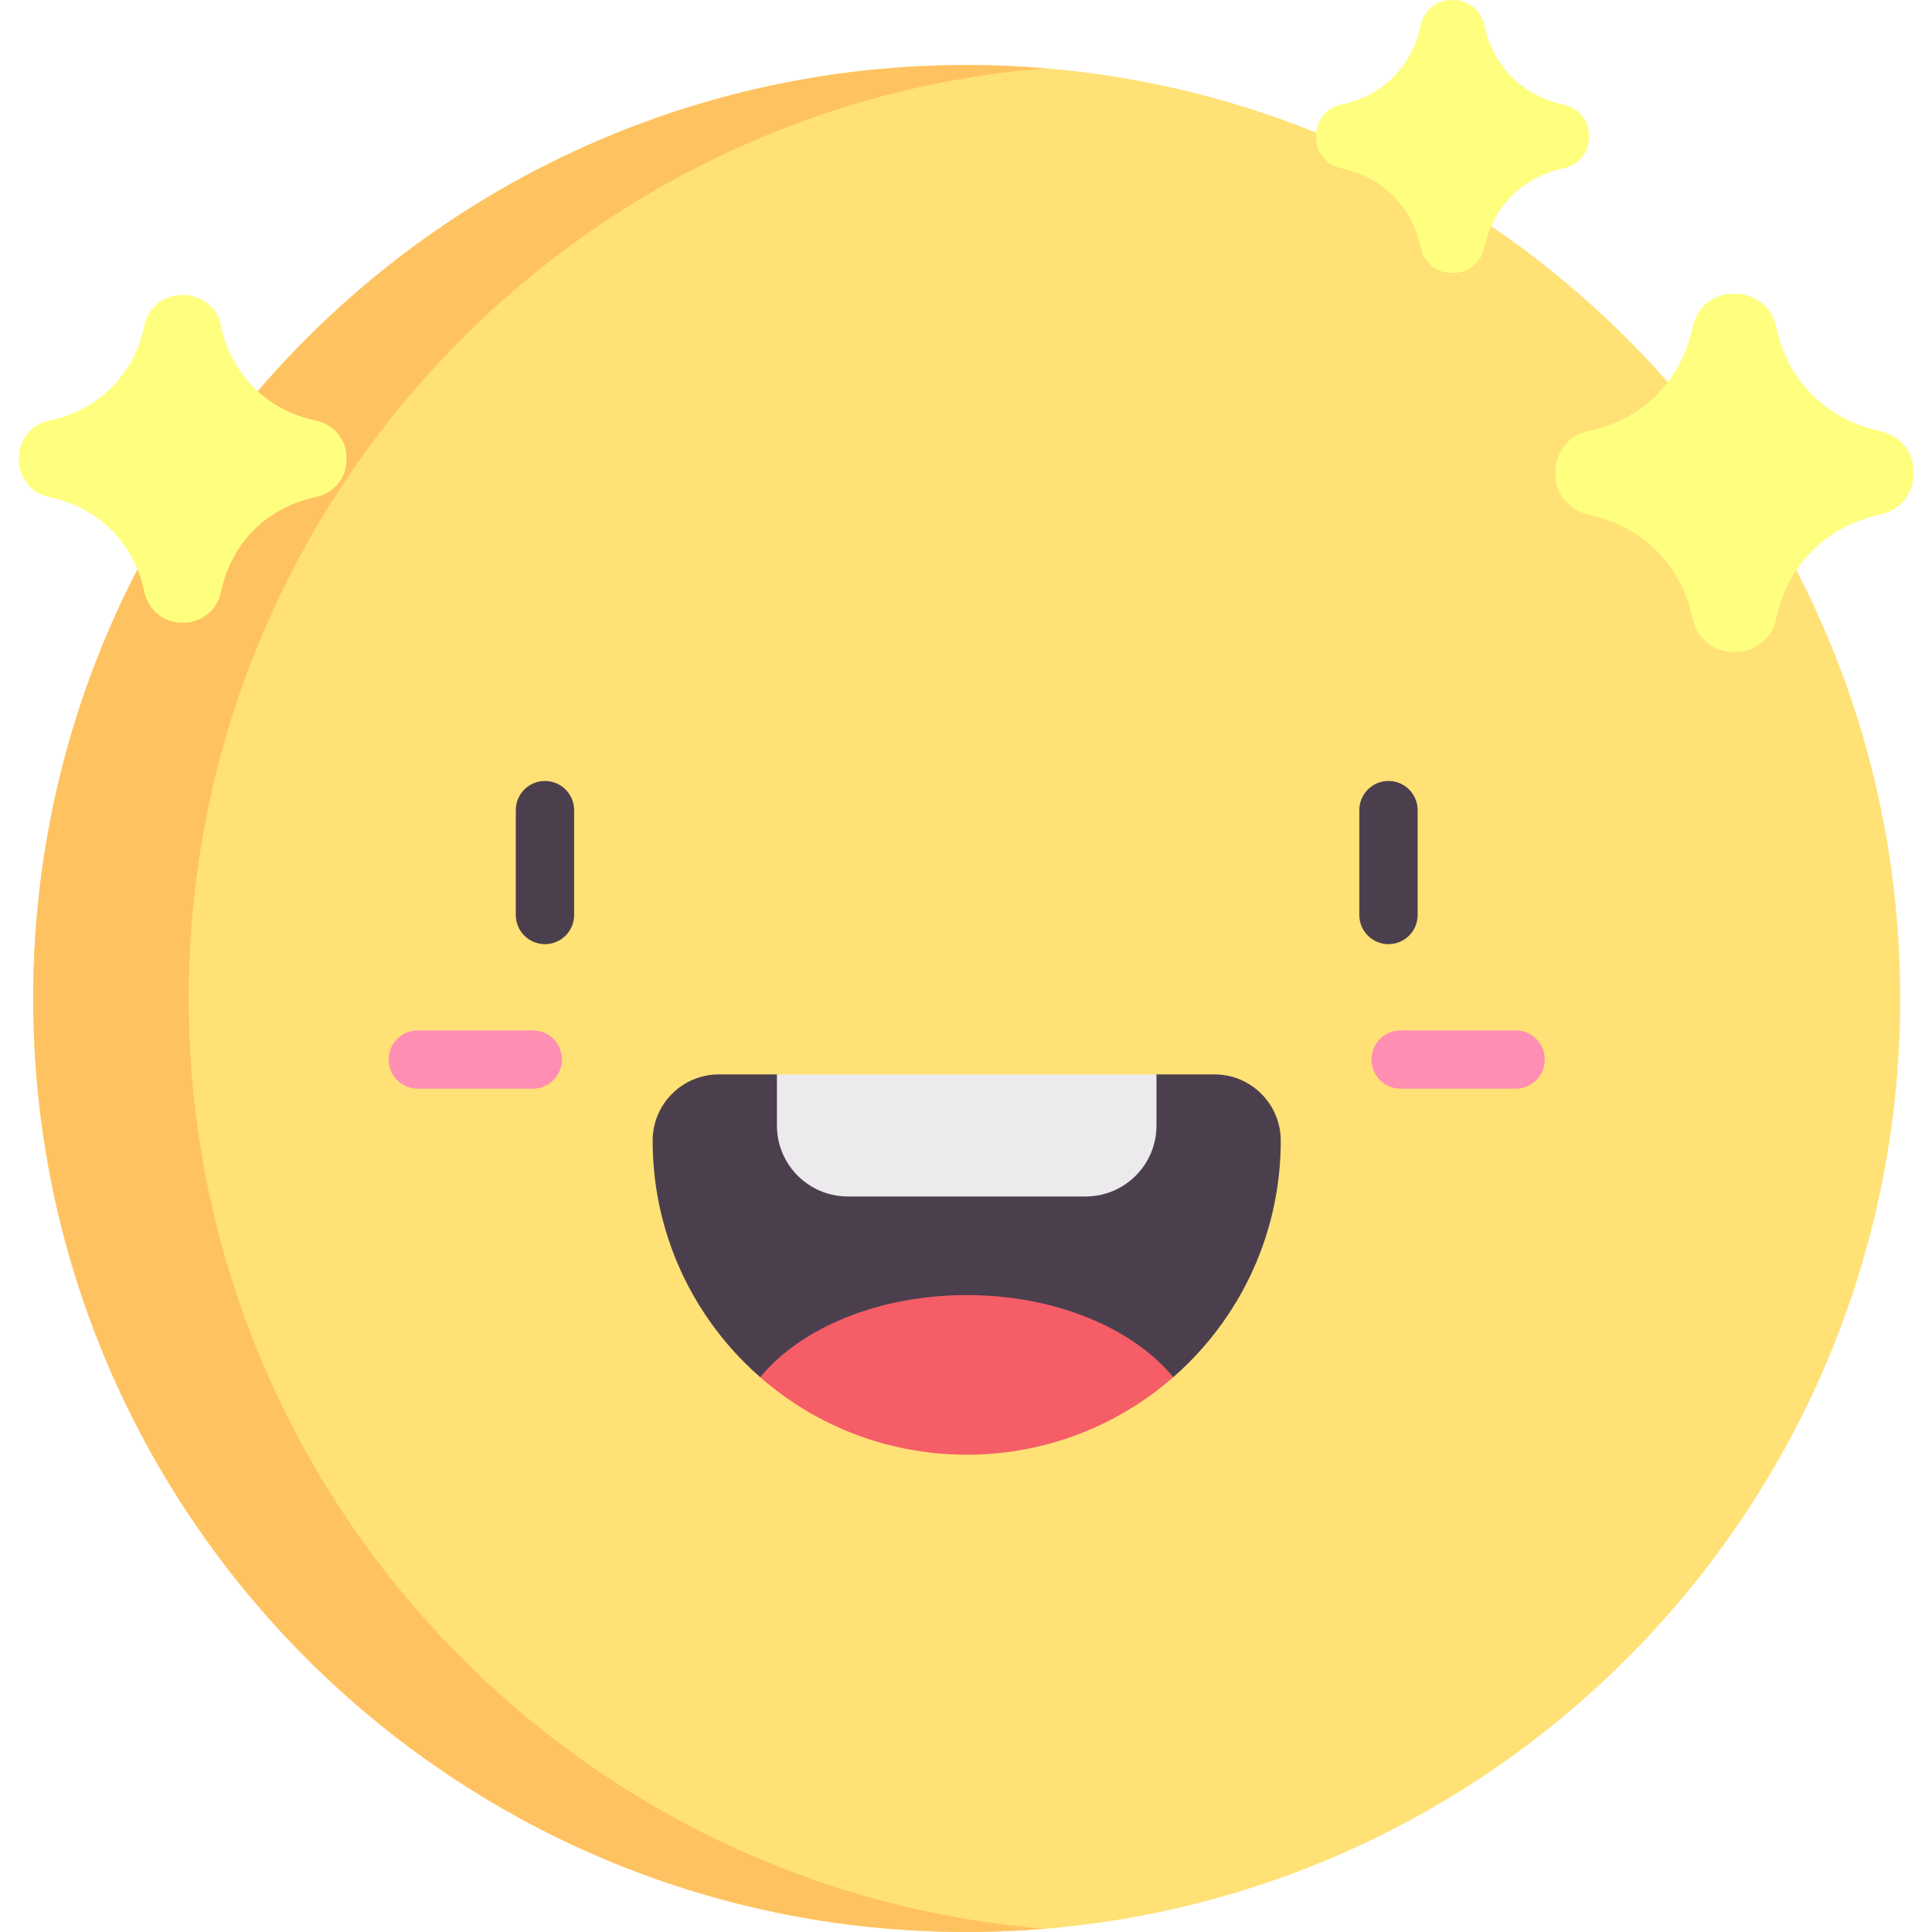
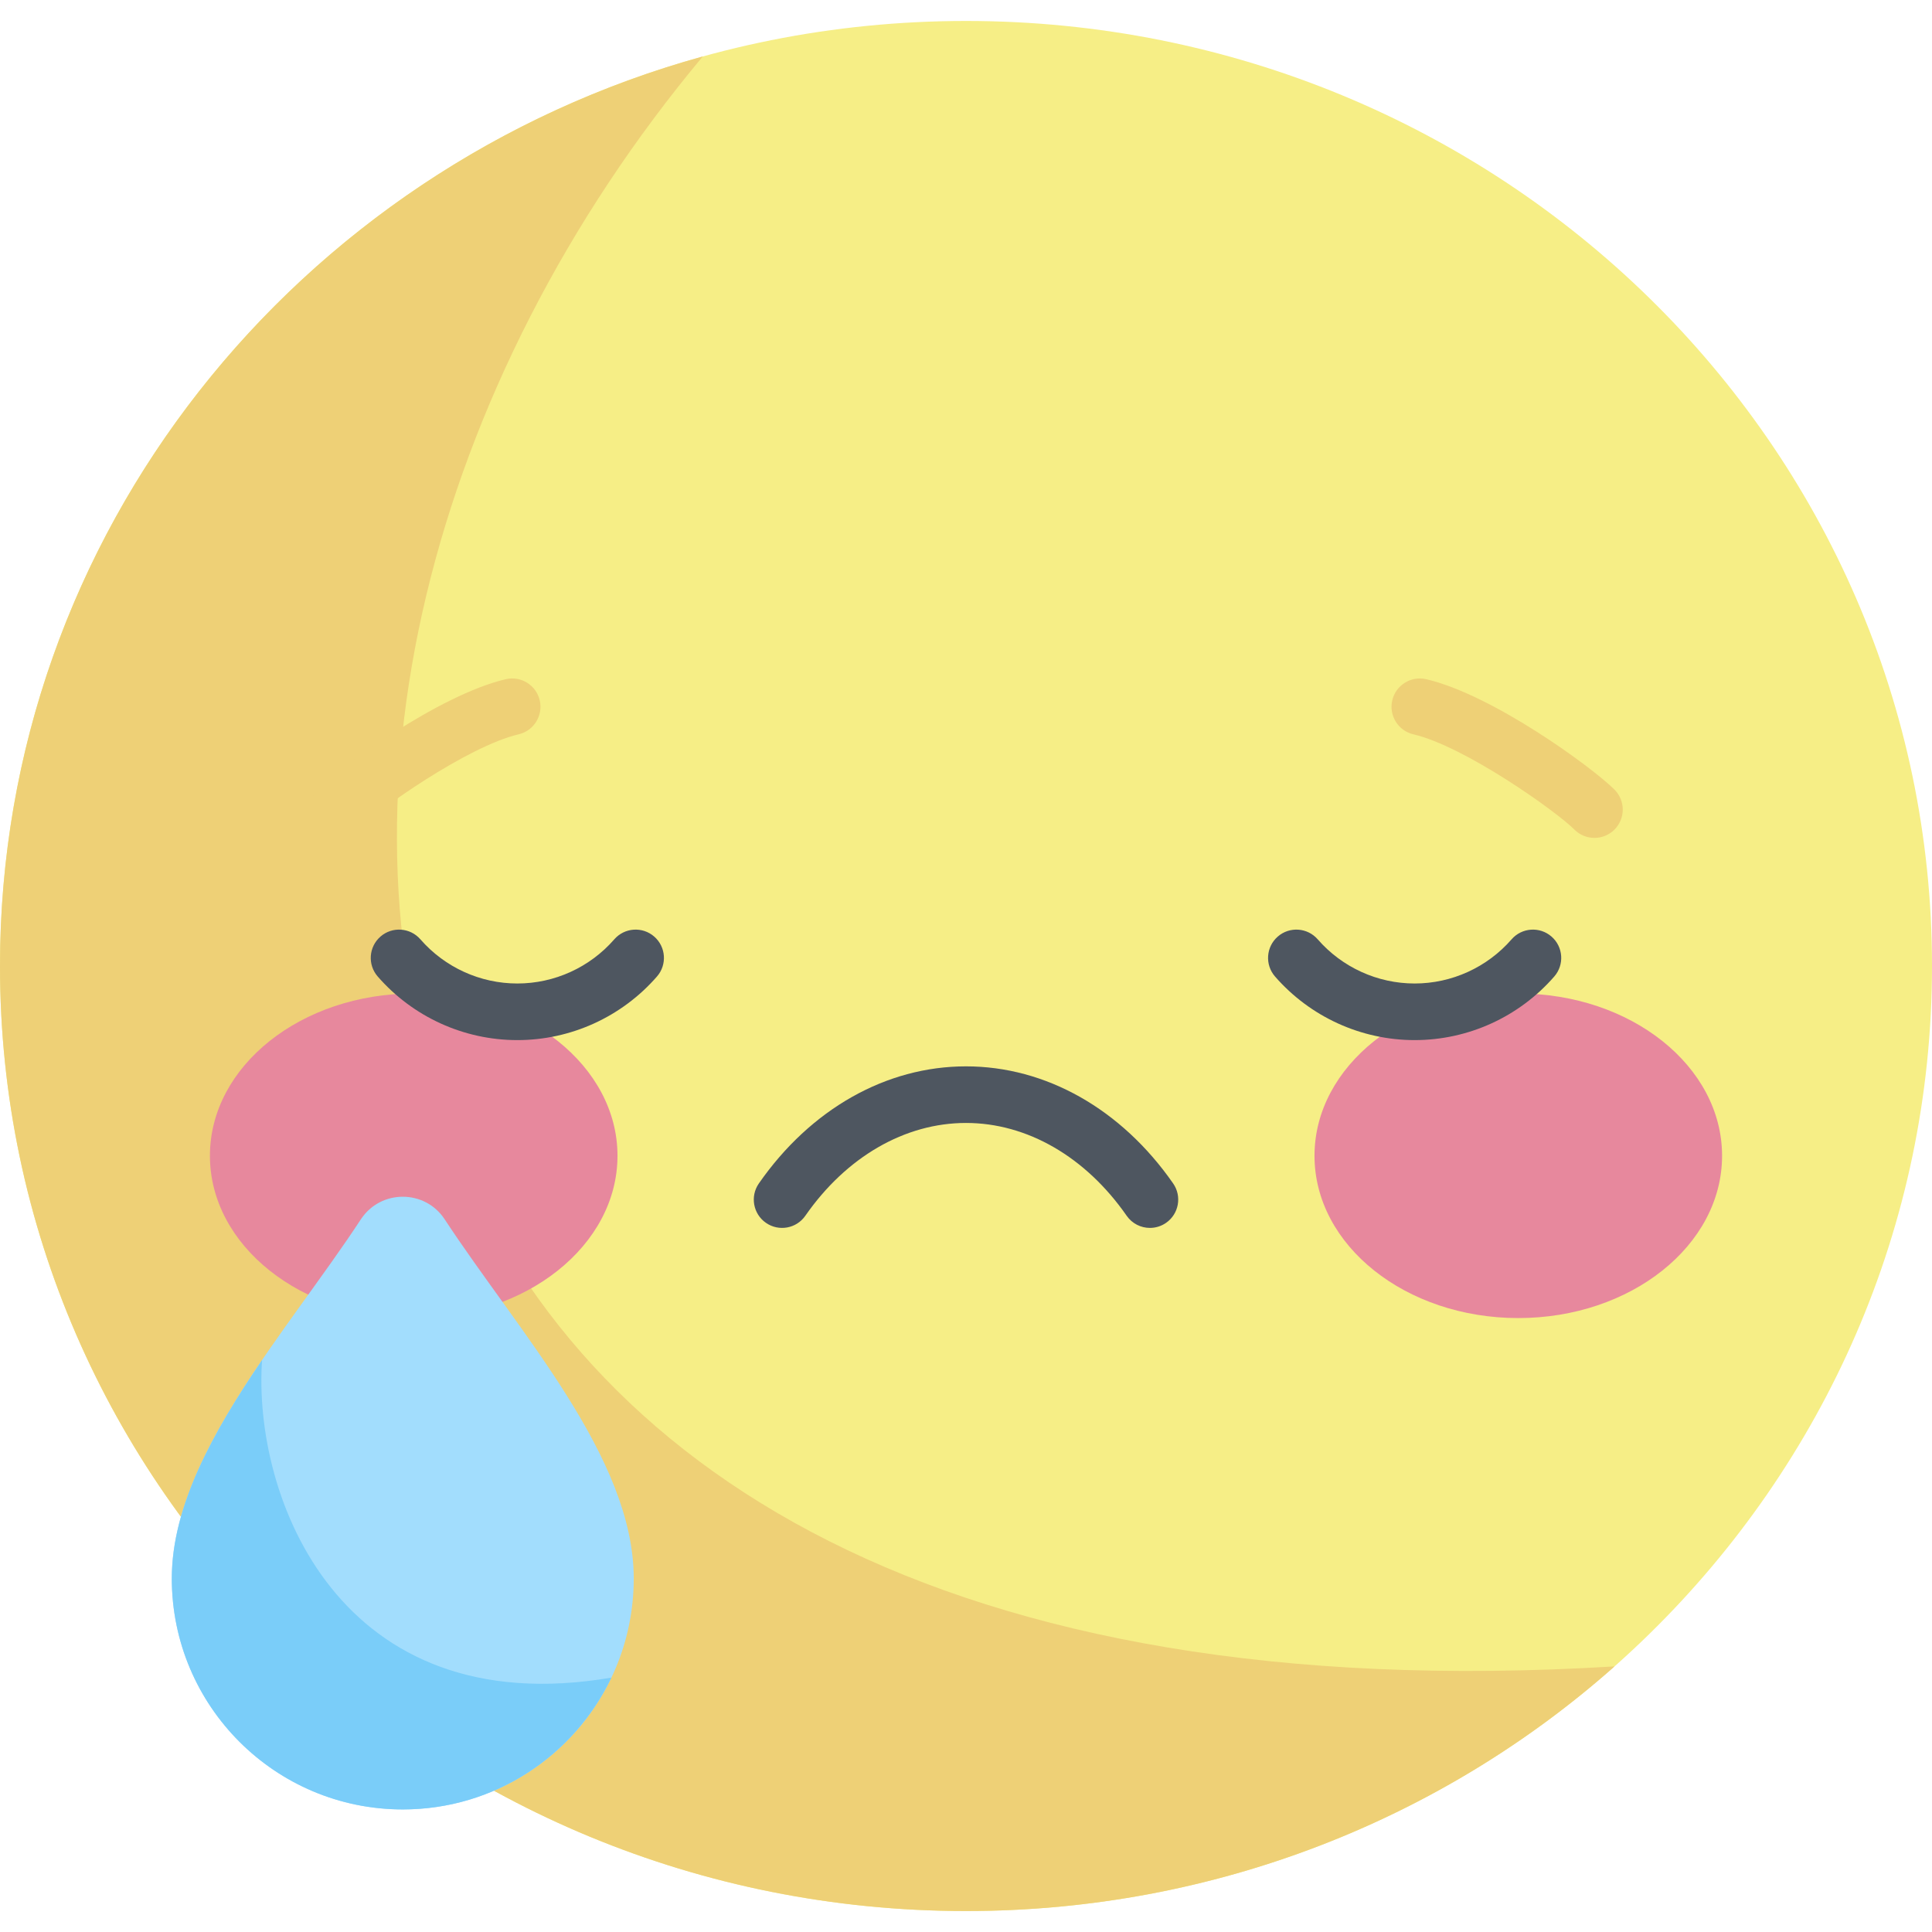
- <svg xmlns="http://www.w3.org/2000/svg" height="512pt" viewBox="-5 0 512 512" width="512pt">
-   <path d="m498.574 264.617c0 136.625-110.758 247.383-247.387 247.383-136.625 0-247.383-110.758-247.383-247.383 0-136.629 110.758-247.387 247.383-247.387 136.629 0 247.387 110.758 247.387 247.387zm0 0" fill="#ffe176" />
-   <path d="m45.012 264.617c0-129.688 99.797-236.055 226.781-246.523-6.797-.562-13.664-.863-20.605-.863-136.625 0-247.383 110.758-247.383 247.387 0 136.625 110.758 247.383 247.383 247.383 6.941 0 13.809-.301 20.605-.859-126.984-10.473-226.781-116.836-226.781-246.523zm0 0" fill="#ffc261" />
-   <path d="m139.418 250.211c-4.27 0-7.727-3.457-7.727-7.727v-27.793c0-4.266 3.457-7.727 7.727-7.727 4.266 0 7.727 3.461 7.727 7.727v27.793c0 4.27-3.461 7.727-7.727 7.727zm0 0" fill="#4b3f4e" />
-   <path d="m136.195 288.512h-30.465c-4.266 0-7.727-3.457-7.727-7.723 0-4.27 3.461-7.727 7.727-7.727h30.465c4.266 0 7.727 3.457 7.727 7.727 0 4.266-3.461 7.723-7.727 7.723zm0 0" fill="#ff8eb3" />
-   <path d="m362.961 250.211c-4.266 0-7.727-3.457-7.727-7.727v-27.793c0-4.266 3.461-7.727 7.727-7.727 4.27 0 7.727 3.461 7.727 7.727v27.793c0 4.27-3.457 7.727-7.727 7.727zm0 0" fill="#4b3f4e" />
-   <path d="m396.645 288.512h-30.461c-4.27 0-7.727-3.457-7.727-7.723 0-4.27 3.457-7.727 7.727-7.727h30.461c4.27 0 7.727 3.457 7.727 7.727 0 4.266-3.457 7.723-7.727 7.723zm0 0" fill="#ff8eb3" />
-   <path d="m305.918 364.969c1.422-1.234 2.793-2.516 4.117-3.84 15.066-15.059 24.379-35.867 24.379-58.848 0-4.84-1.965-9.234-5.145-12.406-3.172-3.18-7.566-5.145-12.41-5.145h-15.379l-50.293 16.172-50.289-16.172h-15.383c-9.695 0-17.555 7.859-17.555 17.551 0 22.98 9.316 43.789 24.383 58.844 1.324 1.328 2.691 2.605 4.113 3.844zm0 0" fill="#4b3f4e" />
-   <path d="m305.918 364.969c-14.621 12.801-33.77 20.539-54.73 20.539s-40.109-7.738-54.73-20.539c10.691-12.98 31.195-21.762 54.73-21.762s44.039 8.781 54.73 21.762zm0 0" fill="#f55d67" />
-   <path d="m301.48 284.73v13.559c0 10.375-8.414 18.789-18.793 18.789h-63c-10.379 0-18.793-8.414-18.793-18.789v-13.559zm0 0" fill="#eceaec" />
-   <g fill="#ffff7f">
-     <path d="m33.277 86.254c-2.727 12.949-12.086 22.492-25.348 25.234-4.629.957-7.93 5.062-7.93 9.891v.531c0 4.742 3.328 8.828 7.973 9.793 13.234 2.758 22.574 12.289 25.301 25.215.984 4.652 4.93 8.07 9.809 8.07h.633c4.727 0 8.828-3.301 9.785-7.93 2.742-13.258 12.285-22.613 25.223-25.344 4.652-.984 8.07-4.93 8.07-9.684v-.879c0-4.754-3.418-8.699-8.07-9.684-12.938-2.73-22.48-12.086-25.223-25.344-.957-4.629-5.059-7.93-9.906-7.93h-.637c-4.746 0-8.699 3.414-9.68 8.059zm0 0" />
-     <path d="m443.574 86.66c-2.984 14.16-13.215 24.598-27.719 27.598-5.059 1.047-8.672 5.535-8.672 10.812v.586c0 5.184 3.641 9.652 8.719 10.711 14.473 3.012 24.684 13.438 27.672 27.574 1.07 5.082 5.391 8.824 10.723 8.824h.691c5.168 0 9.656-3.609 10.703-8.672 2.996-14.5 13.43-24.73 27.582-27.719 5.086-1.07 8.824-5.391 8.824-10.586v-.961c0-5.199-3.738-9.516-8.824-10.59-14.152-2.988-24.582-13.215-27.582-27.719-1.047-5.059-5.535-8.668-10.836-8.668h-.695c-5.191 0-9.516 3.73-10.586 8.809zm0 0" />
-     <path d="m371.5 6.715c-2.273 10.789-10.07 18.742-21.121 21.027-3.855.797-6.609 4.215-6.609 8.238v.445c0 3.949 2.777 7.355 6.645 8.16 11.027 2.297 18.809 10.242 21.082 21.012.82 3.875 4.109 6.723 8.172 6.723h.531c3.938 0 7.355-2.75 8.152-6.605 2.285-11.047 10.234-18.844 21.016-21.121 3.875-.816 6.727-4.109 6.727-8.066v-.734c0-3.961-2.852-7.25-6.727-8.066-10.781-2.277-18.73-10.074-21.016-21.121-.797-3.855-4.215-6.605-8.258-6.605h-.527c-3.957 0-7.25 2.844-8.066 6.715zm0 0" />
+ <svg xmlns="http://www.w3.org/2000/svg" id="Capa_1" enable-background="new 0 0 512 512" height="512" viewBox="0 0 512 512" width="512">
+   <g>
+     <ellipse cx="256" cy="256" fill="#f6ee86" rx="256" ry="250.445" />
+     <path d="m427.868 441.615c-355.426 21.699-386.312-253.396-241.631-426.649-107.482 29.711-186.237 126.374-186.237 241.034 0 138.317 114.615 250.445 256 250.445 66.146 0 126.436-24.545 171.868-64.83z" fill="#eed076" />
+     <g>
+       <g>
+         <g>
+           <g>
+             <ellipse cx="109.637" cy="306.295" fill="#e7889d" rx="54.005" ry="43.007" />
+           </g>
+           <g>
+             <ellipse cx="402.362" cy="306.295" fill="#e7889d" rx="54.005" ry="43.007" />
+           </g>
+         </g>
+       </g>
+       <g fill="#4e5660">
+         <path d="m304.744 325.408c-2.373 0-4.706-1.122-6.163-3.217-10.875-15.631-26.396-24.597-42.581-24.597s-31.706 8.965-42.581 24.597c-2.364 3.4-7.036 4.24-10.439 1.874-3.4-2.366-4.239-7.04-1.873-10.44 13.72-19.72 33.728-31.03 54.894-31.03s41.174 11.31 54.894 31.03c2.366 3.4 1.527 8.074-1.873 10.44-1.306.907-2.8 1.343-4.278 1.343z" />
+         <path d="m137.102 275.638c-14.181 0-27.667-6.143-37.001-16.853-2.722-3.123-2.396-7.86.727-10.582 3.122-2.722 7.859-2.397 10.582.726 6.484 7.44 15.849 11.708 25.692 11.708 9.844 0 19.208-4.268 25.692-11.708 2.722-3.123 7.46-3.448 10.582-.726 3.123 2.721 3.448 7.459.727 10.582-9.333 10.71-22.82 16.853-37.001 16.853z" />
+         <path d="m374.897 275.638c-14.181 0-27.667-6.143-37.001-16.853-2.722-3.123-2.397-7.86.726-10.582 3.121-2.722 7.859-2.397 10.582.726 6.484 7.44 15.849 11.708 25.692 11.708 9.844 0 19.208-4.268 25.692-11.708 2.722-3.123 7.46-3.448 10.582-.726 3.123 2.721 3.448 7.459.727 10.582-9.332 10.71-22.819 16.853-37 16.853z" />
+       </g>
+     </g>
+     <path d="m422.545 222.052c-1.919 0-3.839-.732-5.303-2.196-4.974-4.973-29.128-22.09-42.678-25.251-4.034-.941-6.541-4.974-5.6-9.008s4.974-6.541 9.008-5.6c17.649 4.118 43.97 23.347 49.875 29.251 2.93 2.929 2.93 7.678.001 10.607-1.464 1.465-3.384 2.197-5.303 2.197z" fill="#eed076" />
+     <path d="m89.455 222.052c-1.92 0-3.839-.732-5.304-2.197-2.929-2.929-2.929-7.678.001-10.607 5.905-5.904 32.226-25.133 49.875-29.251 4.032-.942 8.066 1.565 9.008 5.6.941 4.034-1.566 8.067-5.6 9.008-13.55 3.162-37.704 20.278-42.678 25.251-1.463 1.464-3.383 2.196-5.302 2.196z" fill="#eed076" />
+     <path d="m45.532 418.31c0-32.072 30.481-65.275 50.094-95.165 5.248-7.998 16.981-7.998 22.228 0 19.612 29.89 50.094 63.093 50.094 95.165 0 33.804-27.404 61.208-61.208 61.208s-61.208-27.404-61.208-61.208z" fill="#a2ddfd" />
+     <path d="m162.027 444.589c-72.186 12.315-95.099-47.842-92.577-84.165-12.984 19.065-23.919 38.677-23.919 57.886 0 33.804 27.404 61.208 61.208 61.208 24.397-.001 45.454-14.277 55.288-34.929z" fill="#7acdf9" />
  </g>
</svg>
